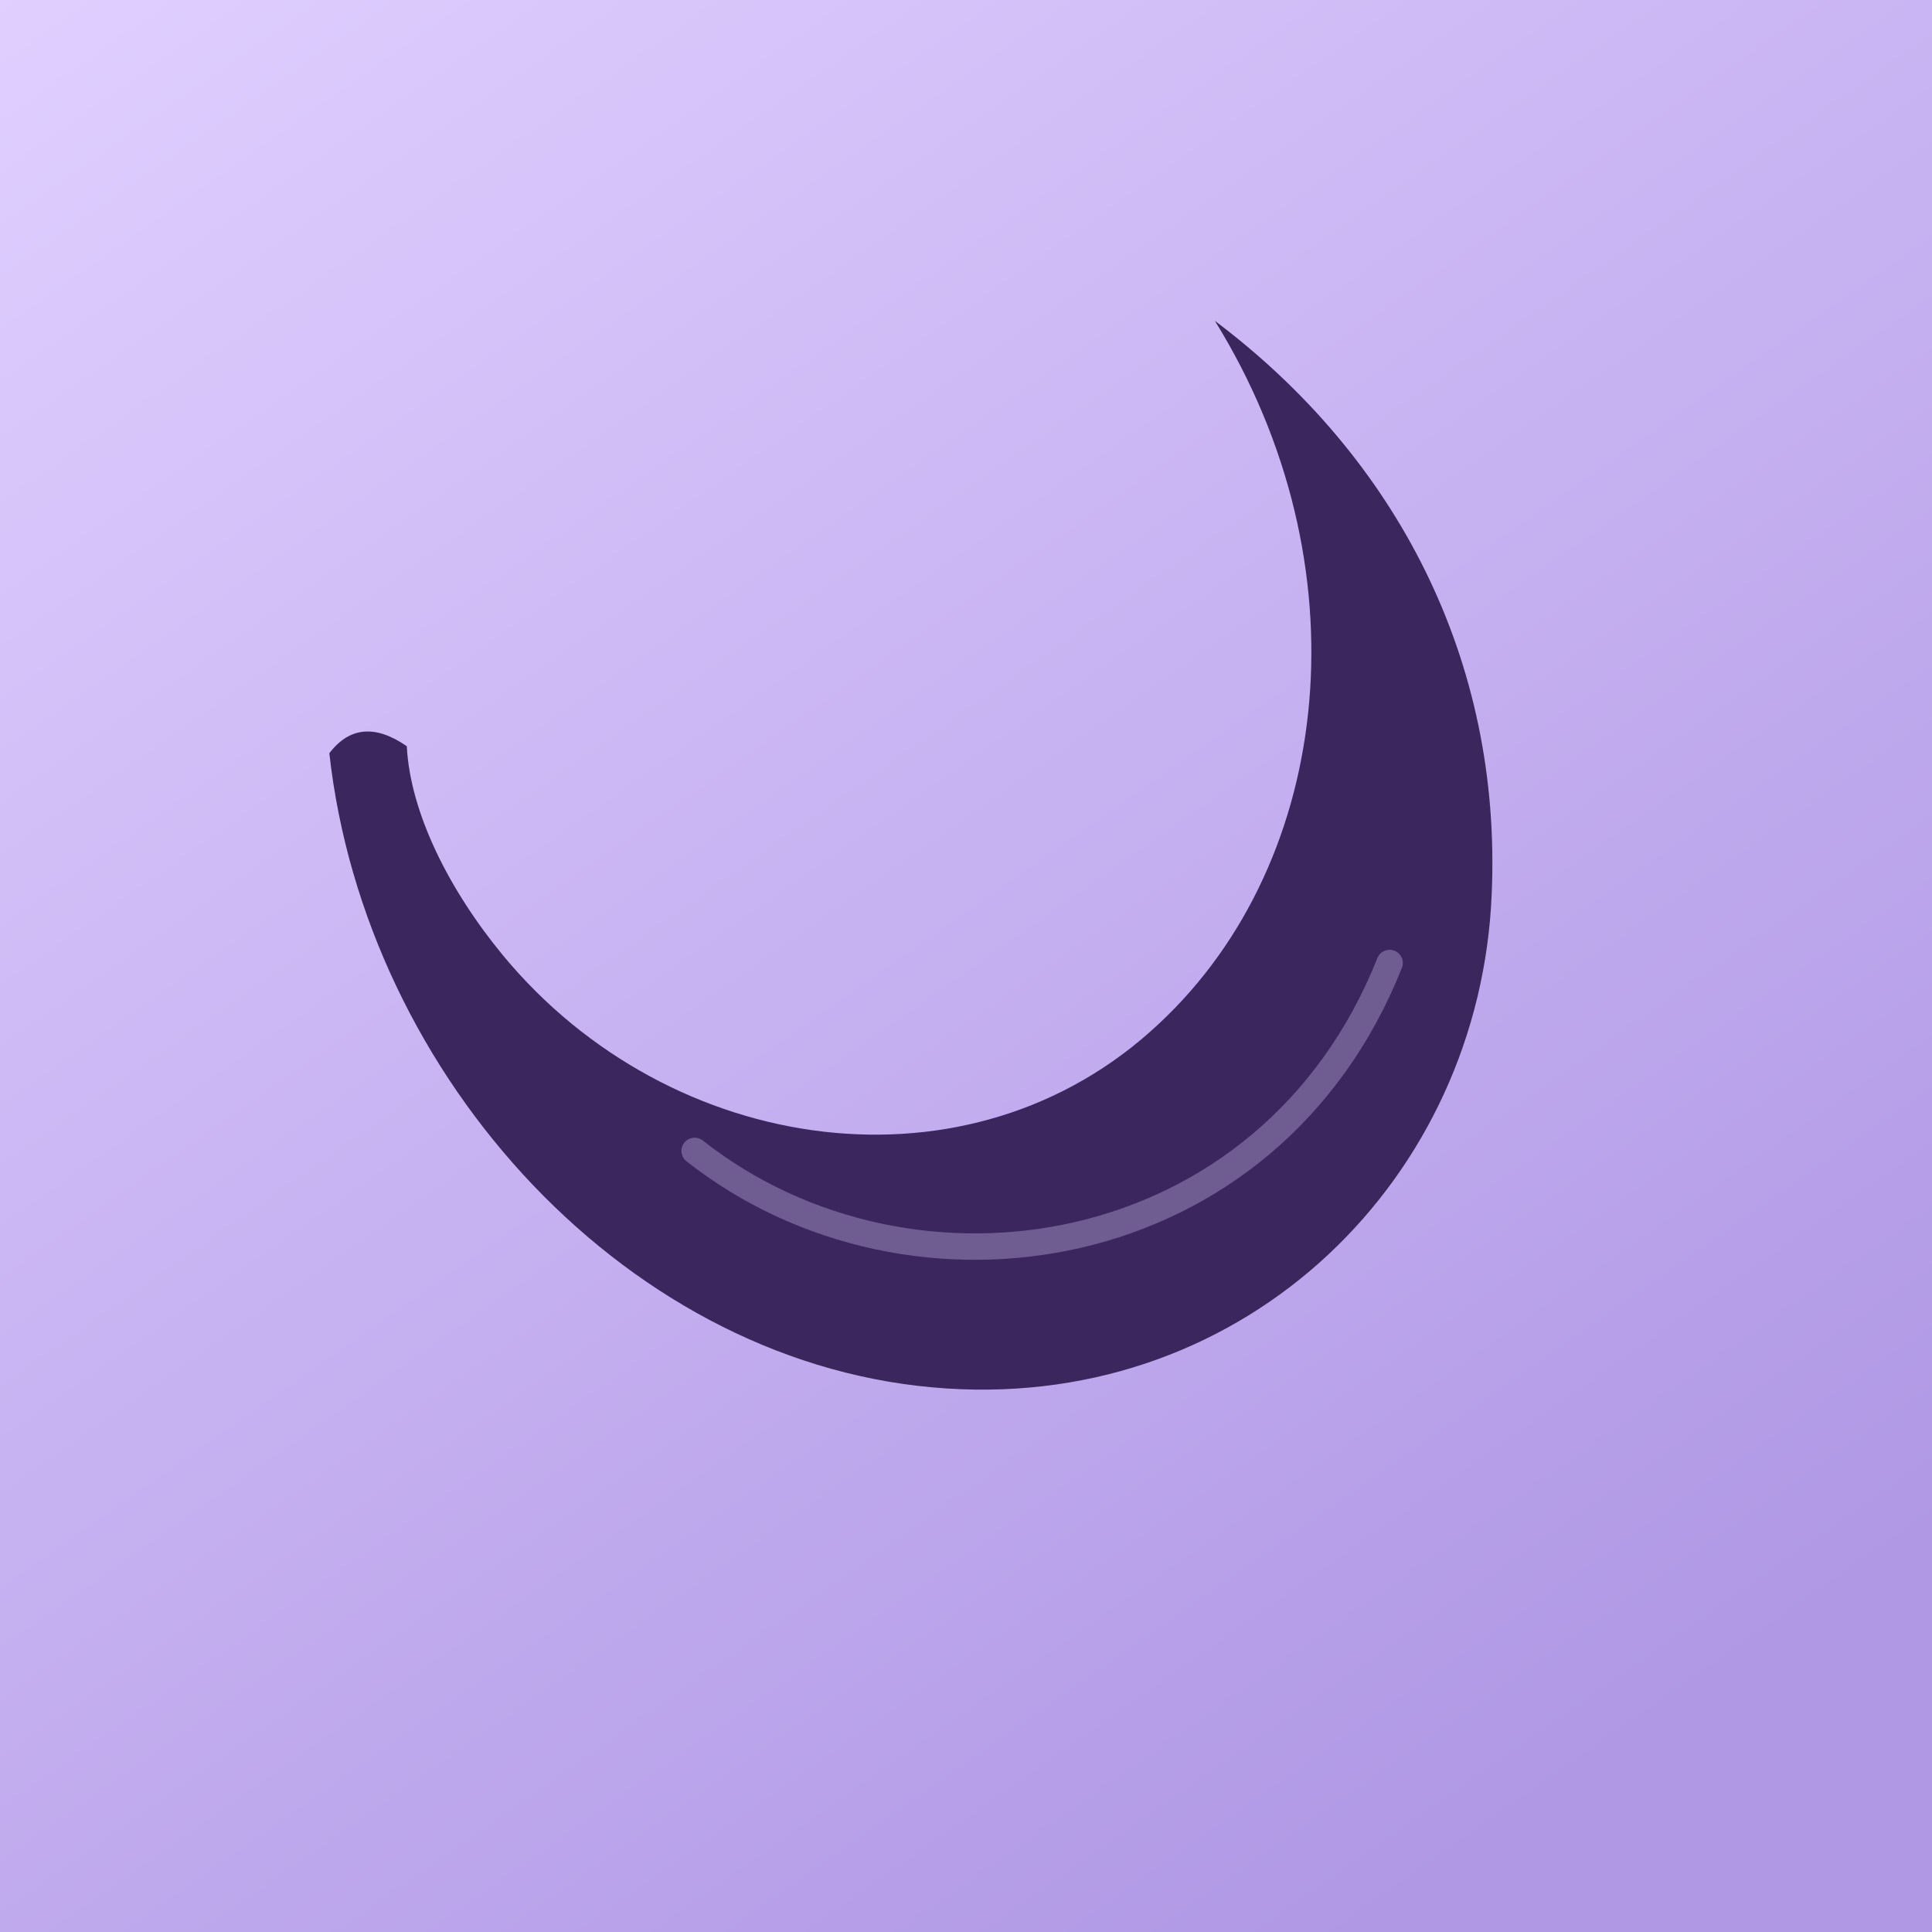
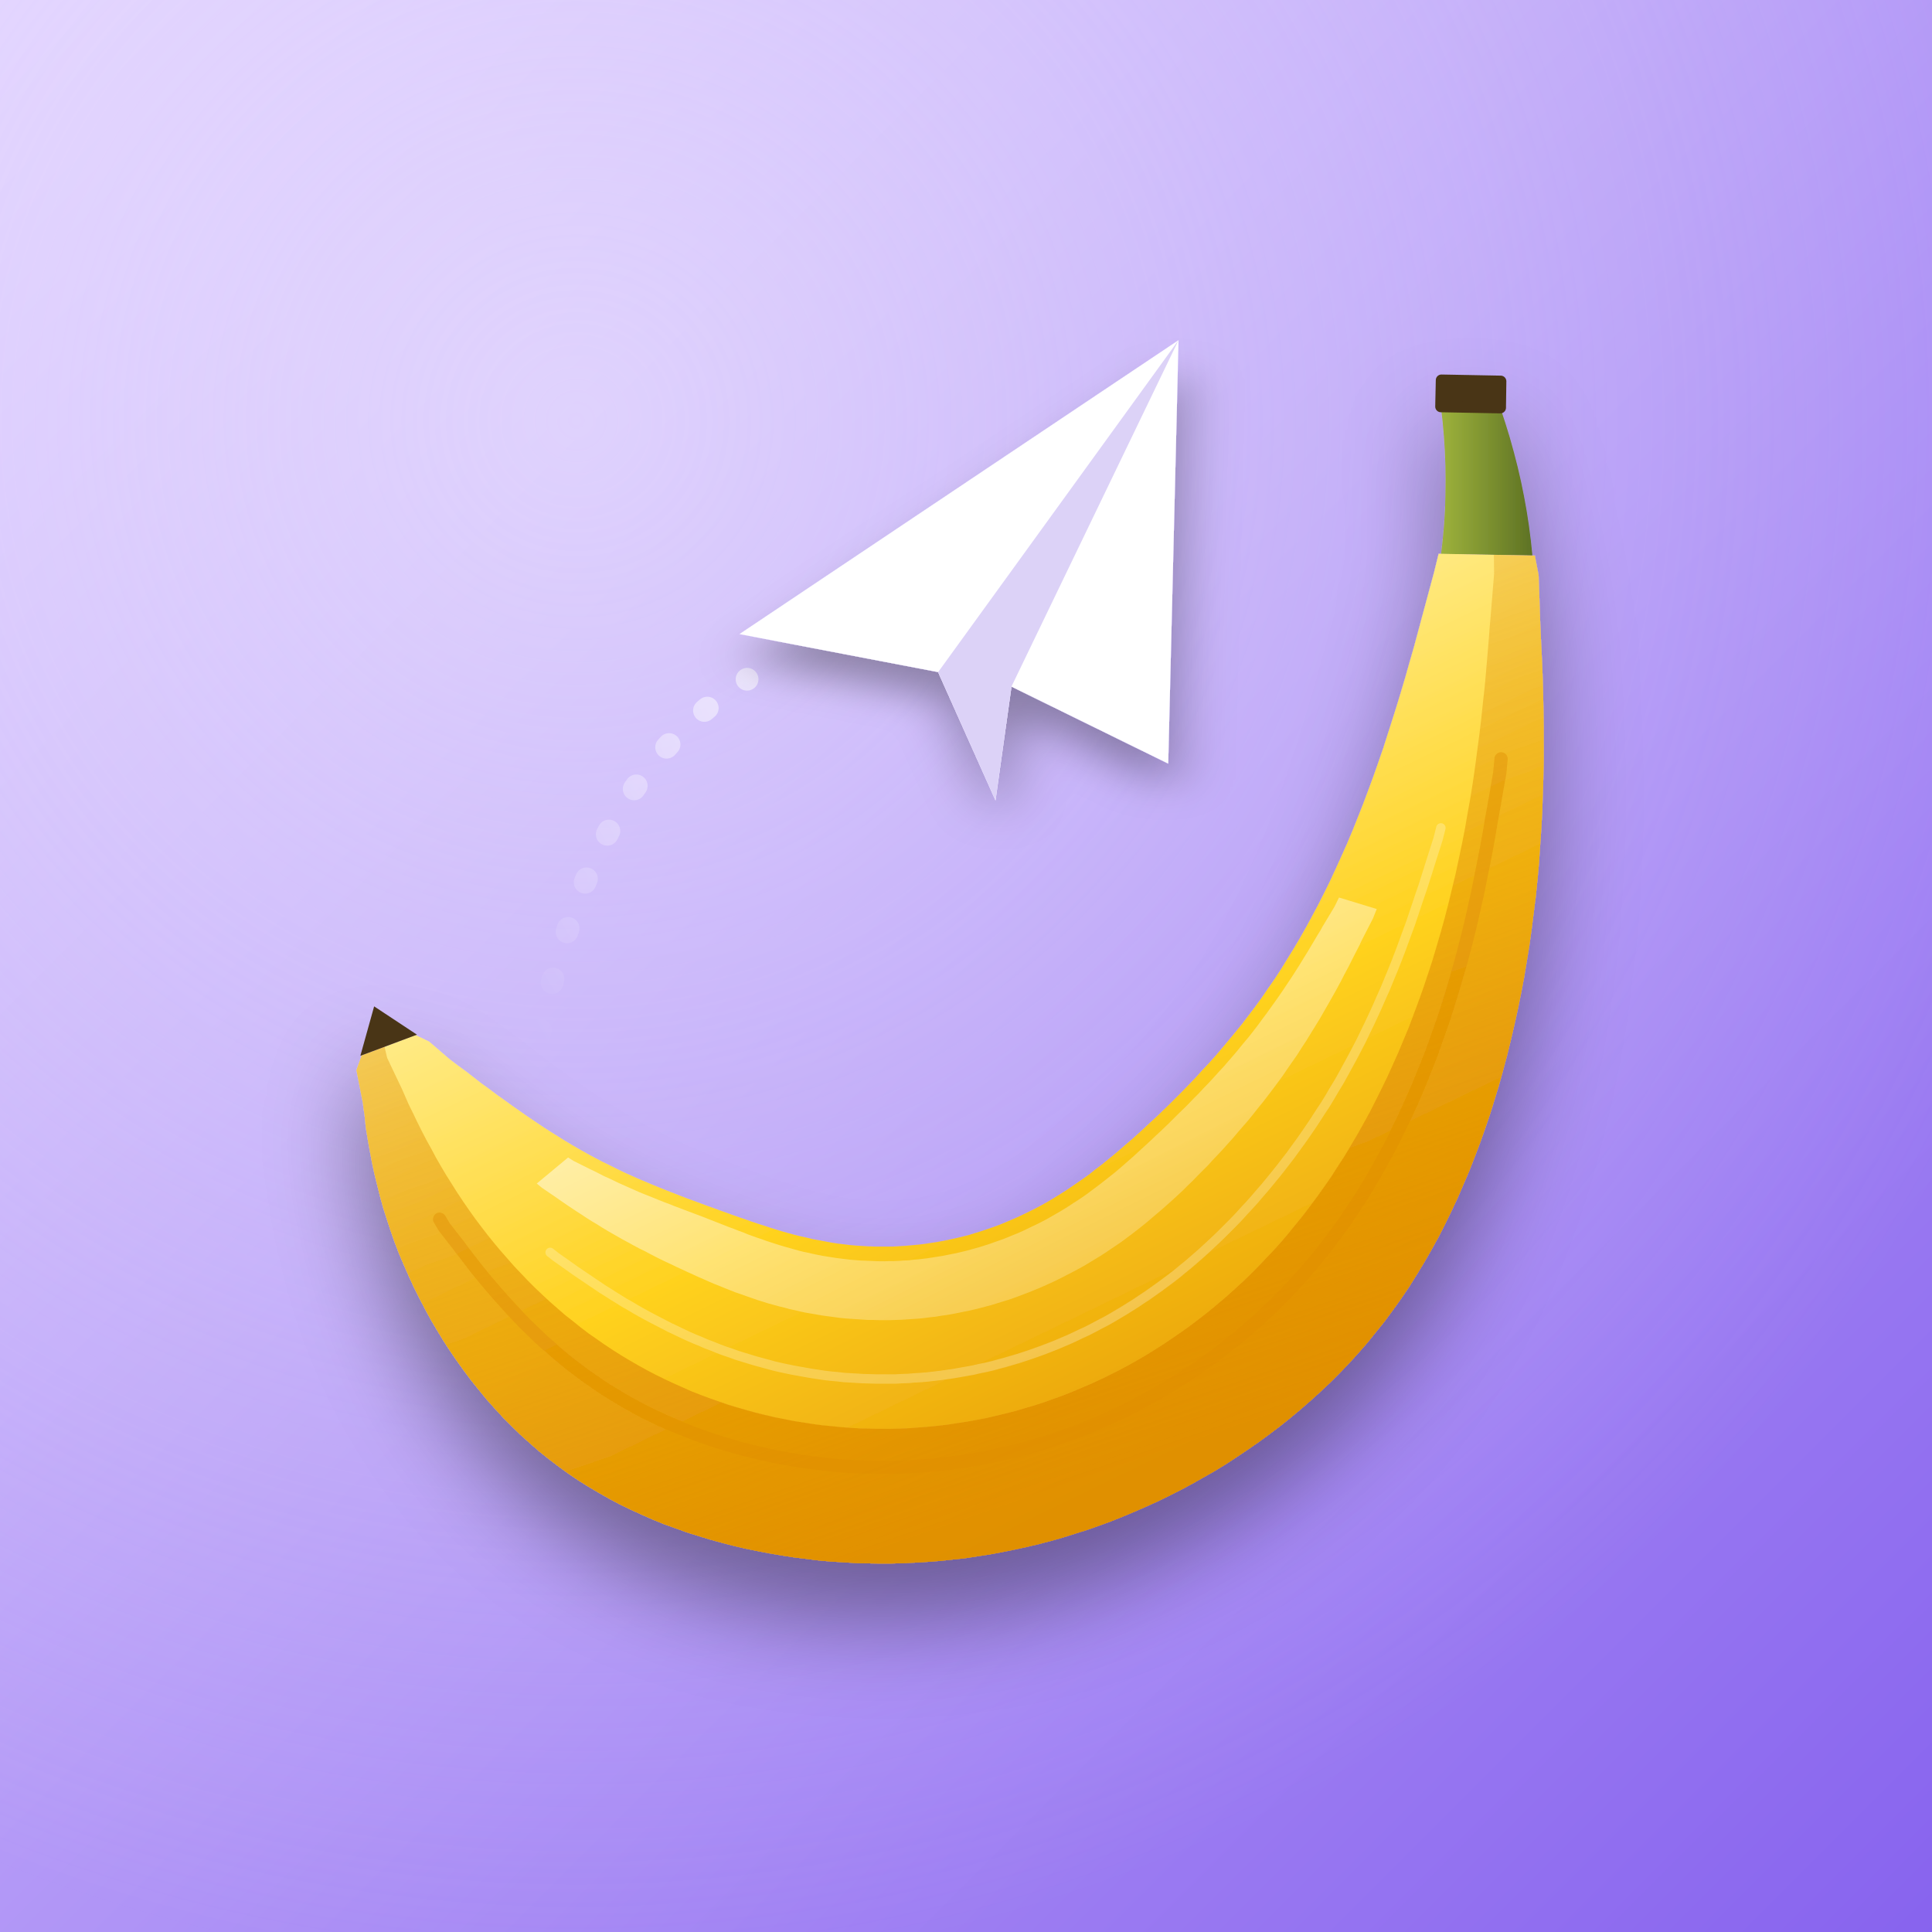
<svg xmlns="http://www.w3.org/2000/svg" width="1024" height="1024" viewBox="0 0 1024 1024">
  <defs>
-     <linearGradient id="bg" x2="0.7" y2="1">
-       <stop stop-color="#E0CFFF" />
-       <stop offset="1" stop-color="#B098E5" />
+     <linearGradient id="bg" x1="0" y1="0" x2="1" y2="1">
+       <stop offset="0" stop-color="#DCCBFF" />
+       <stop offset="1" stop-color="#8763EE" />
    </linearGradient>
+     <radialGradient id="glow" cx="0.30" cy="0.22" r="0.8">
+       <stop offset="0" stop-color="#F4EEFF" stop-opacity="0.55" />
+       <stop offset="1" stop-color="#F4EEFF" stop-opacity="0" />
+     </radialGradient>
+     <linearGradient id="peel" x1="0.25" y1="0.2" x2="0.7" y2="1">
+       <stop offset="0" stop-color="#FFF5B0" />
+       <stop offset="0.5" stop-color="#FFD21F" />
+       <stop offset="1" stop-color="#E08E00" />
+     </linearGradient>
+     <linearGradient id="under" x1="0" y1="0" x2="0.4" y2="1">
+       <stop offset="0" stop-color="#E08E00" stop-opacity="0" />
+       <stop offset="1" stop-color="#E08E00" stop-opacity="0.85" />
+     </linearGradient>
+     <linearGradient id="hi" x1="0" y1="0" x2="1" y2="1">
+       <stop offset="0" stop-color="#FFFFFF" stop-opacity="0.9" />
+       <stop offset="1" stop-color="#FFFFFF" stop-opacity="0.15" />
+     </linearGradient>
+     <linearGradient id="stemg" x1="0" y1="0" x2="1" y2="0">
+       <stop offset="0" stop-color="#9DB23C" />
+       <stop offset="1" stop-color="#5E7224" />
+     </linearGradient>
+     <linearGradient id="trail" x1="0" y1="1" x2="1" y2="0">
+       <stop offset="0" stop-color="#FFFFFF" stop-opacity="0" />
+       <stop offset="1" stop-color="#FFFFFF" stop-opacity="0.55" />
+     </linearGradient>
+     <filter id="shadow" x="-25%" y="-25%" width="150%" height="160%">
+       <feGaussianBlur in="SourceAlpha" stdDeviation="24" />
+       <feOffset dy="30" />
+       <feComponentTransfer>
+         <feFuncA type="linear" slope="0.38" />
+       </feComponentTransfer>
+       <feMerge>
+         <feMergeNode />
+         <feMergeNode in="SourceGraphic" />
+       </feMerge>
+     </filter>
+     <filter id="pshadow" x="-40%" y="-40%" width="180%" height="190%">
+       <feGaussianBlur in="SourceAlpha" stdDeviation="12" />
+       <feOffset dy="14" />
+       <feComponentTransfer>
+         <feFuncA type="linear" slope="0.32" />
+       </feComponentTransfer>
+       <feMerge>
+         <feMergeNode />
+         <feMergeNode in="SourceGraphic" />
+       </feMerge>
+     </filter>
  </defs>
  <rect width="1024" height="1024" fill="url(#bg)" />
-   <g transform="rotate(-28 512 512)">
-     <path d="M 267 254 C 203 415 255 617 398 705 C 534 789 700 739 776 609 C 839 502 840 381 789 272 C 799 423 711 554 588 587 C 456 623 326 528 298 392 C 289 348 290 302 305 270 Q 291 243 267 254 Z" fill="#3B265D" />
-     <path d="M 339 531 C 398 665 579 728 711 616" fill="none" stroke="#E0CFFF" stroke-opacity="0.32" stroke-width="14" stroke-linecap="round" />
+   <rect width="1024" height="1024" fill="url(#glow)" />
+   <g transform="translate(18 -6)">
+     <g filter="url(#shadow)">
+       <path d="M 745.8 299.6 L 746.7 291.8 L 747.4 284.0 L 747.9 276.2 L 748.1 268.4 L 748.2 260.6 L 748.1 252.8 L 747.8 245.0 L 747.3 237.2 L 746.6 229.4 L 745.7 221.5 L 777.2 222.1 L 779.8 230.0 L 782.2 237.8 L 784.4 245.7 L 786.4 253.5 L 788.2 261.3 L 789.8 269.2 L 791.2 277.0 L 792.4 284.8 L 793.4 292.6 L 794.2 300.4 Z" fill="url(#stemg)" />
+       <path d="M 745.7 221.5 L 777.2 222.1 L 777.4 208.1 L 746.0 207.5 Z" fill="#4A3418" stroke="#4A3418" stroke-width="6" stroke-linejoin="round" />
+       <path d="M 202.3 554.6 L 209.4 558.0 L 220.2 567.3 L 222.3 568.9 L 224.4 570.5 L 229.2 574.0 L 233.7 577.5 L 237.3 580.3 L 241.2 583.1 L 245.3 586.2 L 249.4 589.1 L 253.4 592.0 L 257.4 594.8 L 261.4 597.6 L 265.4 600.3 L 269.4 603.0 L 273.4 605.6 L 277.4 608.1 L 281.4 610.6 L 285.4 613.0 L 289.4 615.3 L 293.3 617.5 L 297.2 619.6 L 301.2 621.7 L 305.1 623.6 L 308.9 625.5 L 312.8 627.4 L 316.6 629.1 L 320.4 630.8 L 324.2 632.4 L 328.0 634.0 L 331.7 635.5 L 335.4 637.0 L 339.0 638.4 L 342.6 639.8 L 346.2 641.2 L 349.8 642.5 L 353.3 643.8 L 356.8 645.1 L 360.2 646.3 L 363.7 647.6 L 367.1 648.8 L 370.4 650.0 L 373.8 651.2 L 377.1 652.3 L 380.4 653.5 L 383.7 654.6 L 386.9 655.6 L 390.2 656.7 L 393.4 657.7 L 396.7 658.7 L 399.9 659.6 L 403.2 660.5 L 406.4 661.3 L 409.7 662.0 L 412.9 662.8 L 416.2 663.4 L 419.4 664.0 L 422.7 664.6 L 425.9 665.1 L 429.2 665.5 L 432.5 665.9 L 435.8 666.2 L 439.1 666.4 L 442.3 666.6 L 445.6 666.7 L 448.9 666.7 L 452.2 666.7 L 455.5 666.7 L 458.8 666.5 L 462.1 666.3 L 465.4 666.0 L 468.7 665.7 L 472.0 665.3 L 475.3 664.8 L 478.6 664.3 L 481.9 663.7 L 485.2 663.0 L 488.5 662.3 L 491.8 661.5 L 495.1 660.7 L 498.3 659.7 L 501.6 658.7 L 504.9 657.6 L 508.1 656.5 L 511.4 655.3 L 514.6 654.0 L 517.9 652.6 L 521.1 651.2 L 524.3 649.7 L 527.6 648.1 L 530.8 646.5 L 534.0 644.8 L 537.2 643.0 L 540.4 641.1 L 543.6 639.1 L 546.8 637.1 L 549.9 635.0 L 553.1 632.8 L 556.3 630.6 L 559.5 628.3 L 562.6 625.8 L 565.8 623.4 L 569.0 620.8 L 572.2 618.2 L 575.4 615.5 L 578.6 612.7 L 581.9 609.9 L 585.1 607.0 L 588.4 604.0 L 591.7 600.9 L 595.1 597.8 L 598.4 594.6 L 601.8 591.3 L 605.2 587.9 L 608.6 584.5 L 612.1 580.9 L 615.6 577.3 L 619.0 573.5 L 622.6 569.7 L 626.1 565.8 L 629.6 561.7 L 633.1 557.5 L 636.6 553.3 L 640.2 548.9 L 643.7 544.3 L 647.2 539.7 L 650.7 534.9 L 654.1 529.9 L 657.6 524.9 L 661.0 519.7 L 664.3 514.3 L 667.7 508.8 L 671.0 503.2 L 674.3 497.4 L 677.5 491.5 L 680.7 485.5 L 683.9 479.2 L 687.0 472.9 L 690.0 466.4 L 693.0 459.8 L 696.0 453.1 L 698.9 446.2 L 701.7 439.2 L 704.5 432.1 L 707.2 424.9 L 709.9 417.6 L 712.5 410.2 L 715.1 402.7 L 717.5 395.2 L 719.9 387.7 L 722.3 380.1 L 724.7 372.2 L 726.9 364.8 L 728.9 357.7 L 731.4 349.0 L 733.8 340.1 L 734.9 336.0 L 736.0 331.9 L 742.1 309.3 L 744.5 299.5 L 795.5 300.5 L 797.5 310.9 L 798.4 336.7 L 798.6 341.4 L 798.8 345.9 L 799.3 356.1 L 799.7 366.1 L 799.9 374.2 L 800.1 382.8 L 800.2 391.9 L 800.2 400.9 L 800.2 409.8 L 800.0 418.7 L 799.7 427.7 L 799.4 436.7 L 798.9 445.6 L 798.3 454.5 L 797.7 463.4 L 796.9 472.3 L 796.0 481.1 L 794.9 489.8 L 793.8 498.5 L 792.6 507.1 L 791.2 515.6 L 789.8 524.1 L 788.2 532.5 L 786.5 540.8 L 784.7 549.0 L 782.8 557.2 L 780.8 565.3 L 778.7 573.2 L 776.5 581.1 L 774.1 589.0 L 771.7 596.7 L 769.1 604.3 L 766.4 611.9 L 763.6 619.3 L 760.7 626.7 L 757.6 633.9 L 754.5 641.1 L 751.2 648.1 L 747.8 655.1 L 744.3 661.9 L 740.6 668.6 L 736.8 675.2 L 732.9 681.6 L 728.9 688.0 L 724.7 694.2 L 720.4 700.2 L 716.0 706.2 L 711.4 711.9 L 706.8 717.6 L 702.0 723.1 L 697.1 728.5 L 692.1 733.7 L 687.0 738.8 L 681.8 743.7 L 676.5 748.5 L 671.1 753.2 L 665.7 757.7 L 660.2 762.1 L 654.5 766.4 L 648.9 770.5 L 643.1 774.5 L 637.3 778.4 L 631.5 782.2 L 625.6 785.8 L 619.6 789.2 L 613.6 792.6 L 607.6 795.8 L 601.5 798.9 L 595.3 801.9 L 589.1 804.7 L 582.9 807.4 L 576.7 810.0 L 570.4 812.5 L 564.1 814.8 L 557.8 817.0 L 551.4 819.0 L 545.1 821.0 L 538.7 822.8 L 532.2 824.5 L 525.8 826.0 L 519.3 827.4 L 512.9 828.7 L 506.4 829.9 L 499.9 830.9 L 493.4 831.9 L 486.9 832.6 L 480.4 833.3 L 473.9 833.8 L 467.4 834.2 L 460.8 834.5 L 454.3 834.7 L 447.8 834.7 L 441.3 834.6 L 434.8 834.4 L 428.4 834.0 L 421.9 833.6 L 415.4 833.0 L 409.0 832.2 L 402.6 831.4 L 396.2 830.4 L 389.8 829.3 L 383.5 828.1 L 377.1 826.8 L 370.8 825.3 L 364.6 823.7 L 358.4 822.0 L 352.2 820.1 L 346.1 818.2 L 340.0 816.0 L 333.9 813.8 L 328.0 811.4 L 322.1 808.8 L 316.2 806.1 L 310.4 803.3 L 304.8 800.3 L 299.2 797.1 L 293.6 793.8 L 288.2 790.4 L 282.9 786.8 L 277.7 783.0 L 272.6 779.1 L 267.6 775.1 L 262.7 770.8 L 257.9 766.5 L 253.3 762.0 L 248.7 757.4 L 244.3 752.6 L 240.0 747.8 L 235.9 742.8 L 231.8 737.7 L 227.9 732.5 L 224.1 727.2 L 220.4 721.8 L 216.9 716.4 L 213.5 710.8 L 210.2 705.2 L 207.1 699.5 L 204.1 693.7 L 201.2 687.9 L 198.5 682.0 L 195.9 676.1 L 193.4 670.2 L 191.1 664.2 L 189.0 658.2 L 187.0 652.1 L 185.1 646.1 L 183.4 640.0 L 181.9 634.0 L 180.4 627.9 L 179.1 621.8 L 178.0 615.9 L 177.0 610.4 L 175.9 603.7 L 175.2 596.7 L 174.7 593.6 L 174.3 590.4 L 170.9 573.2 L 173.7 565.4 Z" fill="url(#peel)" />
+       <path d="M 185.8 560.8 L 187.2 566.7 L 193.8 580.6 L 195.0 583.1 L 196.1 585.6 L 198.5 591.1 L 201.1 596.4 L 203.2 600.8 L 205.5 605.4 L 208.0 610.2 L 210.6 614.9 L 213.1 619.6 L 215.8 624.3 L 218.6 629.0 L 221.5 633.6 L 224.4 638.2 L 227.4 642.7 L 230.5 647.2 L 233.7 651.7 L 237.0 656.1 L 240.3 660.4 L 243.7 664.6 L 247.2 668.8 L 250.8 672.9 L 254.4 677.0 L 258.1 680.9 L 261.8 684.8 L 265.6 688.6 L 269.5 692.3 L 273.4 695.9 L 277.4 699.4 L 281.4 702.9 L 285.6 706.2 L 289.7 709.5 L 293.9 712.7 L 298.2 715.7 L 302.5 718.7 L 306.9 721.6 L 311.3 724.4 L 315.8 727.1 L 320.3 729.7 L 324.8 732.2 L 329.4 734.6 L 334.1 736.9 L 338.8 739.1 L 343.5 741.2 L 348.2 743.3 L 353.0 745.2 L 357.8 747.0 L 362.7 748.7 L 367.6 750.4 L 372.5 751.9 L 377.4 753.3 L 382.4 754.7 L 387.3 755.9 L 392.3 757.1 L 397.4 758.1 L 402.4 759.1 L 407.4 759.9 L 412.5 760.7 L 417.6 761.4 L 422.7 761.9 L 427.8 762.4 L 432.9 762.8 L 438.0 763.1 L 443.2 763.2 L 448.3 763.3 L 453.4 763.3 L 458.6 763.2 L 463.7 763.0 L 468.9 762.6 L 474.0 762.2 L 479.2 761.7 L 484.3 761.1 L 489.4 760.3 L 494.6 759.5 L 499.7 758.6 L 504.8 757.6 L 509.9 756.4 L 515.0 755.2 L 520.1 753.9 L 525.2 752.4 L 530.3 750.9 L 535.3 749.3 L 540.3 747.5 L 545.3 745.7 L 550.3 743.7 L 555.3 741.6 L 560.2 739.5 L 565.2 737.2 L 570.1 734.8 L 574.9 732.4 L 579.8 729.8 L 584.6 727.1 L 589.4 724.3 L 594.1 721.4 L 598.8 718.4 L 603.5 715.2 L 608.2 712.0 L 612.8 708.7 L 617.4 705.2 L 621.9 701.7 L 626.4 698.0 L 630.8 694.3 L 635.2 690.4 L 639.6 686.4 L 643.9 682.3 L 648.1 678.1 L 652.3 673.7 L 656.5 669.3 L 660.6 664.8 L 664.6 660.1 L 668.5 655.3 L 672.5 650.4 L 676.3 645.4 L 680.1 640.3 L 683.8 635.1 L 687.5 629.8 L 691.0 624.3 L 694.6 618.8 L 698.0 613.1 L 701.4 607.4 L 704.7 601.5 L 708.0 595.5 L 711.1 589.4 L 714.2 583.2 L 717.3 576.8 L 720.2 570.4 L 723.1 563.9 L 725.9 557.2 L 728.7 550.5 L 731.3 543.6 L 733.9 536.6 L 736.4 529.6 L 738.8 522.4 L 741.2 515.1 L 743.4 507.7 L 745.6 500.2 L 747.7 492.6 L 749.7 484.9 L 751.6 477.0 L 753.5 469.2 L 755.2 461.2 L 756.9 453.1 L 758.5 445.0 L 759.9 436.8 L 761.4 428.5 L 762.7 420.3 L 763.9 411.9 L 765.0 403.6 L 766.1 395.3 L 767.1 386.9 L 768.0 378.3 L 768.9 370.2 L 769.6 362.5 L 770.4 353.1 L 771.2 343.4 L 771.5 339.1 L 771.9 334.7 L 773.9 310.2 L 773.8 300.1 L 795.5 300.5 L 797.5 310.9 L 798.4 336.7 L 798.6 341.4 L 798.8 345.9 L 799.3 356.1 L 799.7 366.1 L 799.9 374.2 L 800.1 382.8 L 800.2 391.9 L 800.2 400.9 L 800.2 409.8 L 800.0 418.7 L 799.7 427.7 L 799.4 436.7 L 798.9 445.6 L 798.3 454.5 L 797.7 463.4 L 796.9 472.3 L 796.0 481.1 L 794.9 489.8 L 793.8 498.5 L 792.6 507.1 L 791.2 515.6 L 789.8 524.1 L 788.2 532.5 L 786.5 540.8 L 784.7 549.0 L 782.8 557.2 L 780.8 565.3 L 778.7 573.2 L 776.5 581.1 L 774.1 589.0 L 771.7 596.7 L 769.1 604.3 L 766.4 611.9 L 763.6 619.3 L 760.7 626.7 L 757.6 633.9 L 754.5 641.1 L 751.2 648.1 L 747.8 655.1 L 744.3 661.9 L 740.6 668.6 L 736.8 675.2 L 732.9 681.6 L 728.9 688.0 L 724.7 694.2 L 720.4 700.2 L 716.0 706.2 L 711.4 711.9 L 706.8 717.6 L 702.0 723.1 L 697.1 728.5 L 692.1 733.7 L 687.0 738.8 L 681.8 743.7 L 676.5 748.5 L 671.1 753.2 L 665.7 757.7 L 660.2 762.1 L 654.5 766.4 L 648.9 770.5 L 643.1 774.5 L 637.3 778.4 L 631.5 782.2 L 625.6 785.8 L 619.6 789.2 L 613.6 792.6 L 607.6 795.8 L 601.5 798.9 L 595.3 801.9 L 589.1 804.7 L 582.9 807.4 L 576.7 810.0 L 570.4 812.5 L 564.1 814.8 L 557.8 817.0 L 551.4 819.0 L 545.1 821.0 L 538.7 822.8 L 532.2 824.5 L 525.8 826.0 L 519.3 827.4 L 512.9 828.7 L 506.4 829.9 L 499.9 830.9 L 493.4 831.9 L 486.9 832.6 L 480.4 833.3 L 473.9 833.8 L 467.4 834.2 L 460.8 834.5 L 454.3 834.7 L 447.8 834.7 L 441.3 834.6 L 434.8 834.4 L 428.4 834.0 L 421.9 833.6 L 415.4 833.0 L 409.0 832.2 L 402.6 831.4 L 396.2 830.4 L 389.8 829.3 L 383.5 828.1 L 377.1 826.8 L 370.8 825.3 L 364.6 823.7 L 358.4 822.0 L 352.2 820.1 L 346.1 818.2 L 340.0 816.0 L 333.9 813.8 L 328.0 811.4 L 322.1 808.8 L 316.2 806.1 L 310.4 803.3 L 304.8 800.3 L 299.2 797.1 L 293.6 793.8 L 288.2 790.4 L 282.9 786.8 L 277.7 783.0 L 272.6 779.1 L 267.6 775.1 L 262.7 770.8 L 257.9 766.5 L 253.3 762.0 L 248.7 757.4 L 244.3 752.6 L 240.0 747.8 L 235.9 742.8 L 231.8 737.7 L 227.9 732.5 L 224.1 727.2 L 220.4 721.8 L 216.9 716.4 L 213.5 710.8 L 210.2 705.2 L 207.1 699.5 L 204.1 693.7 L 201.2 687.9 L 198.5 682.0 L 195.9 676.1 L 193.4 670.2 L 191.1 664.2 L 189.0 658.2 L 187.0 652.1 L 185.1 646.1 L 183.4 640.0 L 181.9 634.0 L 180.4 627.9 L 179.1 621.8 L 178.0 615.9 L 177.0 610.4 L 175.9 603.7 L 175.2 596.7 L 174.7 593.6 L 174.3 590.4 L 170.9 573.2 L 173.7 565.4 Z" fill="url(#under)" />
+       <path d="M 215.0 652.2 L 217.5 656.4 L 225.3 666.4 L 226.6 668.2 L 228.0 670.0 L 231.0 673.9 L 234.0 677.8 L 236.5 680.9 L 239.2 684.2 L 242.1 687.6 L 245.0 691.0 L 248.0 694.4 L 251.0 697.7 L 254.1 701.1 L 257.2 704.4 L 260.4 707.7 L 263.7 710.9 L 267.0 714.1 L 270.4 717.3 L 273.9 720.3 L 277.4 723.4 L 281.0 726.4 L 284.6 729.3 L 288.3 732.1 L 292.0 734.9 L 295.8 737.5 L 299.6 740.2 L 303.4 742.7 L 307.4 745.1 L 311.3 747.5 L 315.3 749.8 L 319.4 752.0 L 323.4 754.2 L 327.5 756.2 L 331.7 758.2 L 335.9 760.1 L 340.1 761.9 L 344.3 763.6 L 348.6 765.3 L 352.9 766.9 L 357.2 768.4 L 361.6 769.9 L 365.9 771.2 L 370.3 772.5 L 374.7 773.8 L 379.2 774.9 L 383.6 776.0 L 388.1 777.0 L 392.5 778.0 L 397.0 778.8 L 401.5 779.6 L 406.0 780.4 L 410.5 781.0 L 415.1 781.6 L 419.6 782.1 L 424.2 782.6 L 428.7 783.0 L 433.3 783.3 L 437.9 783.5 L 442.4 783.6 L 447.0 783.7 L 451.6 783.7 L 456.2 783.7 L 460.8 783.5 L 465.4 783.3 L 470.0 783.0 L 474.5 782.7 L 479.1 782.2 L 483.7 781.7 L 488.3 781.1 L 492.9 780.5 L 497.5 779.8 L 502.0 779.0 L 506.6 778.1 L 511.2 777.1 L 515.7 776.1 L 520.3 775.0 L 524.8 773.8 L 529.3 772.5 L 533.8 771.2 L 538.3 769.8 L 542.8 768.3 L 547.3 766.7 L 551.8 765.1 L 556.2 763.4 L 560.6 761.6 L 565.1 759.7 L 569.4 757.8 L 573.8 755.8 L 578.2 753.7 L 582.5 751.5 L 586.8 749.2 L 591.1 746.9 L 595.4 744.5 L 599.6 742.0 L 603.9 739.5 L 608.1 736.8 L 612.2 734.1 L 616.4 731.3 L 620.5 728.4 L 624.6 725.5 L 628.6 722.5 L 632.6 719.3 L 636.6 716.2 L 640.6 712.9 L 644.5 709.5 L 648.4 706.1 L 652.2 702.6 L 656.0 699.0 L 659.7 695.3 L 663.4 691.6 L 667.1 687.7 L 670.7 683.8 L 674.2 679.8 L 677.7 675.7 L 681.2 671.5 L 684.5 667.3 L 687.9 662.9 L 691.1 658.5 L 694.4 654.0 L 697.5 649.4 L 700.6 644.7 L 703.7 640.0 L 706.6 635.2 L 709.6 630.2 L 712.4 625.3 L 715.2 620.2 L 718.0 615.1 L 720.7 609.9 L 723.3 604.6 L 725.9 599.2 L 728.4 593.8 L 730.9 588.3 L 733.3 582.7 L 735.6 577.1 L 737.9 571.4 L 740.2 565.6 L 742.3 559.8 L 744.4 553.9 L 746.5 547.9 L 748.5 541.9 L 750.4 535.8 L 752.3 529.7 L 754.1 523.5 L 755.9 517.3 L 757.6 511.0 L 759.2 504.8 L 760.8 498.5 L 762.3 492.1 L 763.7 485.8 L 765.1 479.6 L 766.4 473.2 L 767.7 466.8 L 768.9 460.7 L 770.0 454.9 L 771.3 447.8 L 772.5 440.6 L 773.1 437.3 L 773.7 434.0 L 776.9 415.7 L 777.6 408.2" fill="none" stroke="#E08E00" stroke-opacity="0.45" stroke-width="7" stroke-linecap="round" />
+       <path d="M 273.6 669.8 L 276.5 672.1 L 284.3 677.6 L 285.7 678.6 L 287.1 679.6 L 290.2 681.7 L 293.3 683.8 L 295.8 685.5 L 298.5 687.3 L 301.3 689.2 L 304.2 691.0 L 307.0 692.8 L 309.9 694.6 L 312.8 696.4 L 315.8 698.1 L 318.8 699.9 L 321.8 701.6 L 324.9 703.3 L 327.9 704.9 L 331.0 706.5 L 334.1 708.1 L 337.2 709.7 L 340.4 711.2 L 343.5 712.7 L 346.7 714.2 L 349.9 715.6 L 353.1 716.9 L 356.3 718.3 L 359.5 719.5 L 362.7 720.8 L 365.9 722.0 L 369.2 723.1 L 372.5 724.3 L 375.7 725.3 L 379.0 726.3 L 382.3 727.3 L 385.6 728.2 L 388.9 729.1 L 392.2 730.0 L 395.6 730.8 L 398.9 731.5 L 402.3 732.2 L 405.6 732.8 L 409.0 733.4 L 412.4 734.0 L 415.7 734.5 L 419.1 735.0 L 422.5 735.4 L 425.9 735.7 L 429.3 736.1 L 432.7 736.3 L 436.1 736.5 L 439.5 736.7 L 443.0 736.8 L 446.4 736.9 L 449.8 736.9 L 453.2 736.9 L 456.7 736.9 L 460.1 736.7 L 463.5 736.6 L 466.9 736.3 L 470.4 736.1 L 473.8 735.8 L 477.2 735.4 L 480.6 735.0 L 484.1 734.5 L 487.5 734.0 L 490.9 733.4 L 494.3 732.8 L 497.7 732.2 L 501.1 731.4 L 504.6 730.7 L 508.0 729.9 L 511.3 729.0 L 514.7 728.1 L 518.1 727.1 L 521.5 726.1 L 524.9 725.0 L 528.2 723.9 L 531.6 722.7 L 534.9 721.5 L 538.3 720.2 L 541.6 718.9 L 544.9 717.5 L 548.2 716.1 L 551.5 714.6 L 554.8 713.0 L 558.1 711.5 L 561.4 709.8 L 564.6 708.1 L 567.9 706.4 L 571.1 704.6 L 574.3 702.7 L 577.5 700.8 L 580.7 698.8 L 583.9 696.8 L 587.0 694.7 L 590.2 692.6 L 593.3 690.4 L 596.4 688.2 L 599.5 685.9 L 602.6 683.6 L 605.7 681.2 L 608.7 678.7 L 611.8 676.2 L 614.8 673.6 L 617.8 671.0 L 620.8 668.3 L 623.7 665.6 L 626.7 662.8 L 629.6 660.0 L 632.5 657.1 L 635.4 654.2 L 638.3 651.2 L 641.1 648.1 L 644.0 645.0 L 646.8 641.9 L 649.6 638.6 L 652.4 635.4 L 655.2 632.0 L 657.9 628.7 L 660.7 625.2 L 663.4 621.7 L 666.1 618.2 L 668.7 614.6 L 671.4 610.9 L 674.0 607.2 L 676.6 603.4 L 679.2 599.5 L 681.7 595.6 L 684.3 591.7 L 686.8 587.6 L 689.2 583.5 L 691.7 579.4 L 694.1 575.1 L 696.4 570.9 L 698.8 566.5 L 701.1 562.1 L 703.4 557.7 L 705.6 553.1 L 707.8 548.6 L 710.0 543.9 L 712.1 539.3 L 714.2 534.5 L 716.3 529.8 L 718.3 524.9 L 720.3 520.1 L 722.2 515.3 L 724.1 510.4 L 725.9 505.5 L 727.7 500.6 L 729.5 495.7 L 731.2 490.7 L 732.8 485.9 L 734.3 481.4 L 736.2 475.9 L 738.0 470.2 L 738.8 467.7 L 739.6 465.1 L 744.2 450.7 L 745.7 444.8" fill="none" stroke="#FFFFFF" stroke-opacity="0.25" stroke-width="5" stroke-linecap="round" />
+       <path d="M 283.1 619.5 L 286.0 621.3 L 293.6 625.1 L 295.0 625.8 L 296.3 626.4 L 299.3 627.9 L 302.2 629.4 L 304.7 630.5 L 307.2 631.7 L 309.9 633.0 L 312.6 634.2 L 315.3 635.4 L 318.0 636.6 L 320.7 637.8 L 323.4 638.9 L 326.2 640.0 L 328.9 641.1 L 331.6 642.2 L 334.4 643.3 L 337.1 644.3 L 339.8 645.4 L 342.5 646.4 L 345.1 647.4 L 347.8 648.4 L 350.4 649.4 L 353.1 650.4 L 355.7 651.4 L 358.2 652.4 L 360.8 653.4 L 363.3 654.4 L 365.9 655.4 L 368.4 656.4 L 370.9 657.3 L 373.4 658.3 L 375.9 659.2 L 378.3 660.2 L 380.8 661.1 L 383.3 662.0 L 385.7 662.8 L 388.2 663.7 L 390.6 664.5 L 393.1 665.3 L 395.6 666.1 L 398.0 666.8 L 400.5 667.5 L 403.0 668.2 L 405.5 668.9 L 407.9 669.5 L 410.4 670.0 L 412.9 670.6 L 415.4 671.1 L 417.9 671.6 L 420.4 672.0 L 422.9 672.4 L 425.5 672.8 L 428.0 673.1 L 430.5 673.4 L 433.0 673.7 L 435.6 673.9 L 438.1 674.1 L 440.6 674.2 L 443.2 674.3 L 445.7 674.4 L 448.2 674.5 L 450.8 674.5 L 453.3 674.4 L 455.9 674.4 L 458.4 674.3 L 460.9 674.1 L 463.5 674.0 L 466.0 673.7 L 468.6 673.5 L 471.1 673.2 L 473.7 672.9 L 476.2 672.5 L 478.7 672.1 L 481.3 671.7 L 483.8 671.2 L 486.3 670.7 L 488.9 670.2 L 491.4 669.6 L 493.9 669.0 L 496.5 668.3 L 499.0 667.6 L 501.5 666.9 L 504.0 666.1 L 506.5 665.3 L 509.0 664.4 L 511.6 663.5 L 514.1 662.6 L 516.6 661.6 L 519.0 660.6 L 521.5 659.6 L 524.0 658.5 L 526.5 657.3 L 529.0 656.1 L 531.5 654.9 L 533.9 653.7 L 536.4 652.4 L 538.9 651.0 L 541.3 649.6 L 543.7 648.2 L 546.2 646.7 L 548.6 645.2 L 551.0 643.6 L 553.5 642.0 L 555.9 640.4 L 558.3 638.7 L 560.7 636.9 L 563.1 635.1 L 565.5 633.3 L 567.9 631.4 L 570.3 629.5 L 572.7 627.6 L 575.1 625.6 L 577.5 623.5 L 579.9 621.4 L 582.3 619.3 L 584.7 617.1 L 587.1 614.9 L 589.5 612.7 L 592.0 610.4 L 594.4 608.1 L 596.9 605.8 L 599.4 603.4 L 601.9 601.0 L 604.4 598.5 L 606.9 596.0 L 609.5 593.5 L 612.1 590.9 L 614.7 588.2 L 617.3 585.6 L 619.9 582.8 L 622.5 580.1 L 625.2 577.2 L 627.8 574.3 L 630.5 571.4 L 633.1 568.4 L 635.8 565.3 L 638.4 562.2 L 641.0 559.0 L 643.7 555.8 L 646.3 552.5 L 648.9 549.1 L 651.4 545.7 L 654.0 542.2 L 656.5 538.7 L 659.0 535.2 L 661.5 531.6 L 663.9 528.0 L 666.3 524.4 L 668.7 520.7 L 671.1 516.9 L 673.3 513.3 L 675.4 509.9 L 677.9 505.7 L 680.5 501.3 L 681.7 499.4 L 682.8 497.4 L 689.4 486.4 L 691.7 481.7 L 711.7 487.8 L 709.7 492.8 L 703.6 504.7 L 702.6 506.9 L 701.5 509.0 L 699.1 513.7 L 696.8 518.3 L 694.8 522.0 L 692.8 525.9 L 690.6 530.0 L 688.3 534.1 L 686.1 538.0 L 683.8 542.0 L 681.5 546.0 L 679.1 549.9 L 676.7 553.8 L 674.3 557.7 L 671.8 561.5 L 669.4 565.3 L 666.8 569.0 L 664.3 572.6 L 661.8 576.3 L 659.2 579.8 L 656.6 583.3 L 654.0 586.7 L 651.4 590.1 L 648.7 593.4 L 646.1 596.7 L 643.5 599.9 L 640.8 603.0 L 638.1 606.1 L 635.5 609.2 L 632.8 612.2 L 630.2 615.1 L 627.5 618.0 L 624.8 620.8 L 622.2 623.7 L 619.5 626.4 L 616.8 629.1 L 614.2 631.8 L 611.5 634.4 L 608.9 637.0 L 606.2 639.5 L 603.5 642.0 L 600.8 644.4 L 598.1 646.8 L 595.4 649.1 L 592.7 651.4 L 590.0 653.7 L 587.3 655.9 L 584.6 658.0 L 581.9 660.1 L 579.1 662.2 L 576.4 664.2 L 573.6 666.1 L 570.8 668.0 L 568.0 669.9 L 565.2 671.7 L 562.4 673.4 L 559.6 675.1 L 556.8 676.8 L 553.9 678.4 L 551.1 679.9 L 548.2 681.4 L 545.3 682.9 L 542.5 684.3 L 539.6 685.7 L 536.7 687.0 L 533.8 688.3 L 530.9 689.5 L 528.0 690.7 L 525.1 691.8 L 522.2 692.9 L 519.2 694.0 L 516.3 695.0 L 513.3 695.9 L 510.4 696.8 L 507.5 697.7 L 504.5 698.5 L 501.5 699.3 L 498.6 700.0 L 495.6 700.7 L 492.6 701.3 L 489.7 701.9 L 486.7 702.5 L 483.7 703.0 L 480.7 703.4 L 477.8 703.9 L 474.8 704.2 L 471.8 704.6 L 468.8 704.9 L 465.8 705.1 L 462.8 705.3 L 459.8 705.5 L 456.9 705.6 L 453.9 705.7 L 450.9 705.7 L 447.9 705.7 L 444.9 705.6 L 442.0 705.6 L 439.0 705.4 L 436.0 705.2 L 433.0 705.0 L 430.1 704.8 L 427.1 704.5 L 424.2 704.1 L 421.2 703.7 L 418.2 703.3 L 415.3 702.8 L 412.4 702.3 L 409.4 701.8 L 406.5 701.2 L 403.6 700.5 L 400.7 699.9 L 397.8 699.1 L 394.9 698.4 L 392.0 697.6 L 389.1 696.8 L 386.2 695.9 L 383.3 695.0 L 380.5 694.0 L 377.6 693.0 L 374.8 692.0 L 371.9 691.0 L 369.1 689.9 L 366.3 688.8 L 363.4 687.6 L 360.6 686.5 L 357.8 685.3 L 354.9 684.0 L 352.1 682.8 L 349.3 681.5 L 346.4 680.2 L 343.6 678.9 L 340.8 677.6 L 337.9 676.2 L 335.1 674.9 L 332.2 673.5 L 329.4 672.1 L 326.5 670.6 L 323.7 669.1 L 320.8 667.7 L 318.0 666.2 L 315.1 664.6 L 312.3 663.1 L 309.5 661.5 L 306.7 659.9 L 303.9 658.3 L 301.1 656.6 L 298.4 654.9 L 295.7 653.3 L 293.0 651.6 L 290.3 649.8 L 287.8 648.2 L 285.4 646.6 L 282.4 644.6 L 279.5 642.6 L 278.2 641.7 L 276.8 640.7 L 269.3 635.6 L 266.5 633.3 Z" fill="url(#hi)" opacity="0.75" />
+       <path d="M 203.0 554.4 L 180.3 539.4 L 173.0 565.6 Z" fill="#4A3418" />
+     </g>
+     <path d="M 268 554 C 288 464 318 404 378 366" fill="none" stroke="url(#trail)" stroke-width="12" stroke-linecap="round" stroke-dasharray="2 26" />
+     <g filter="url(#pshadow)" transform="translate(348 220) rotate(-12) scale(1.04)">
+       <path d="M 0 120 L 250 20 L 200 230 L 130 175 L 110 230 L 95 160 Z" fill="#FFFFFF" />
+       <path d="M 95 160 L 250 20 L 130 175 L 110 230 Z" fill="#DCD2F7" />
+     </g>
  </g>
</svg>
